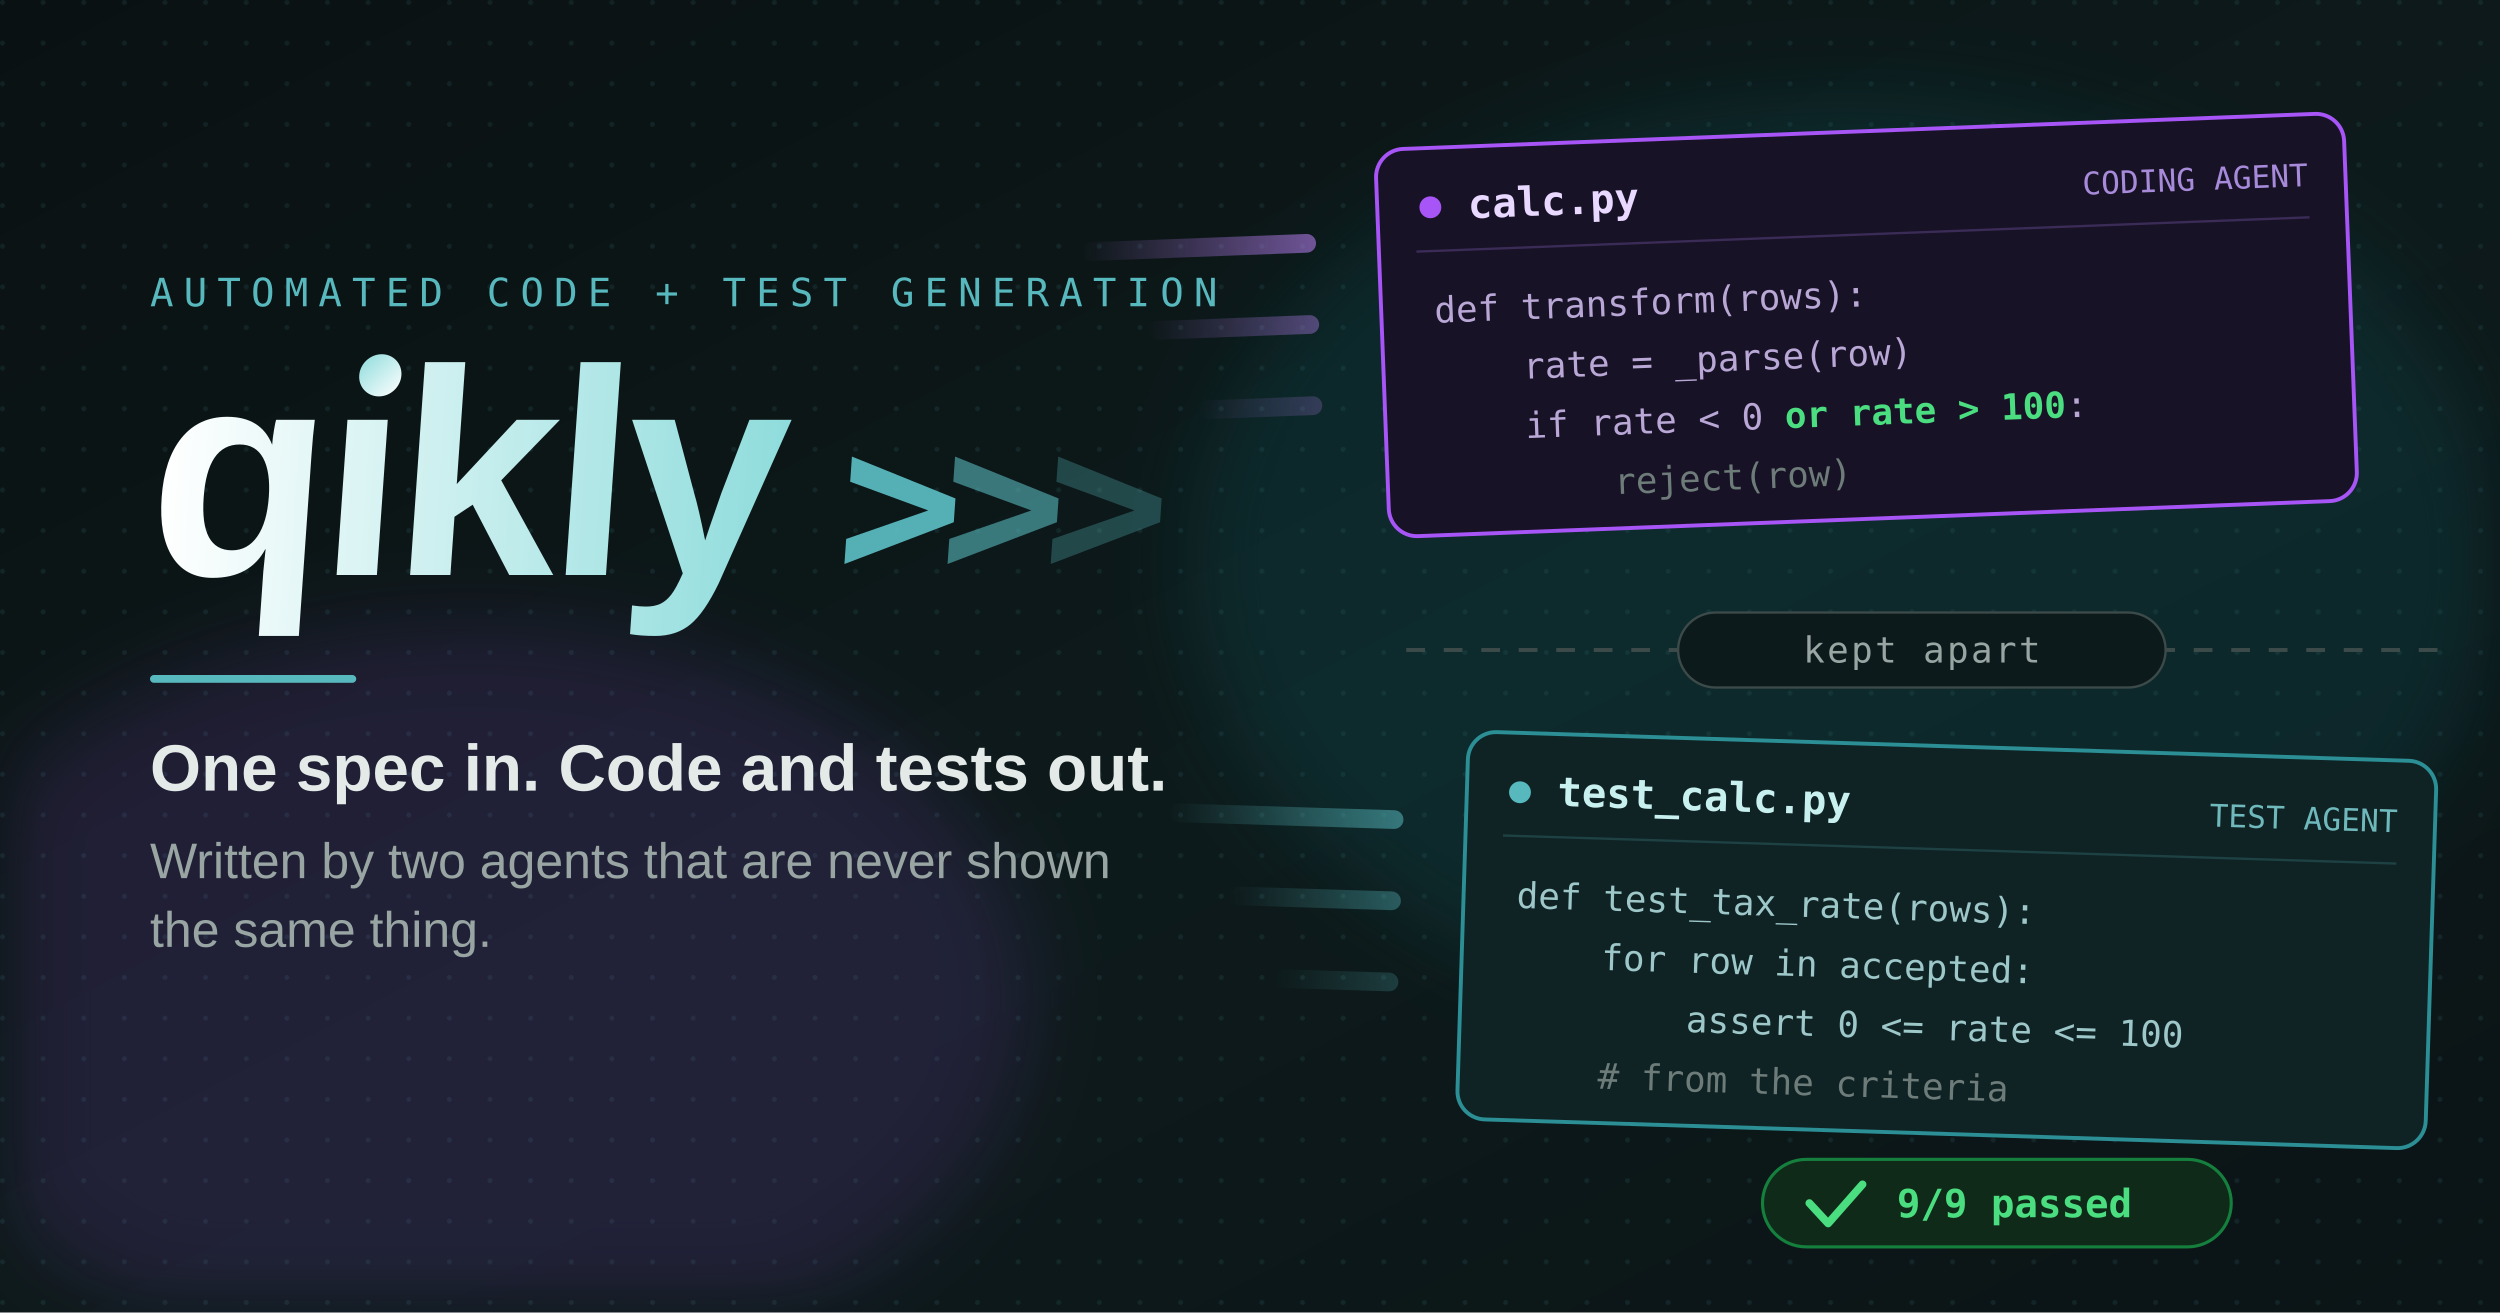
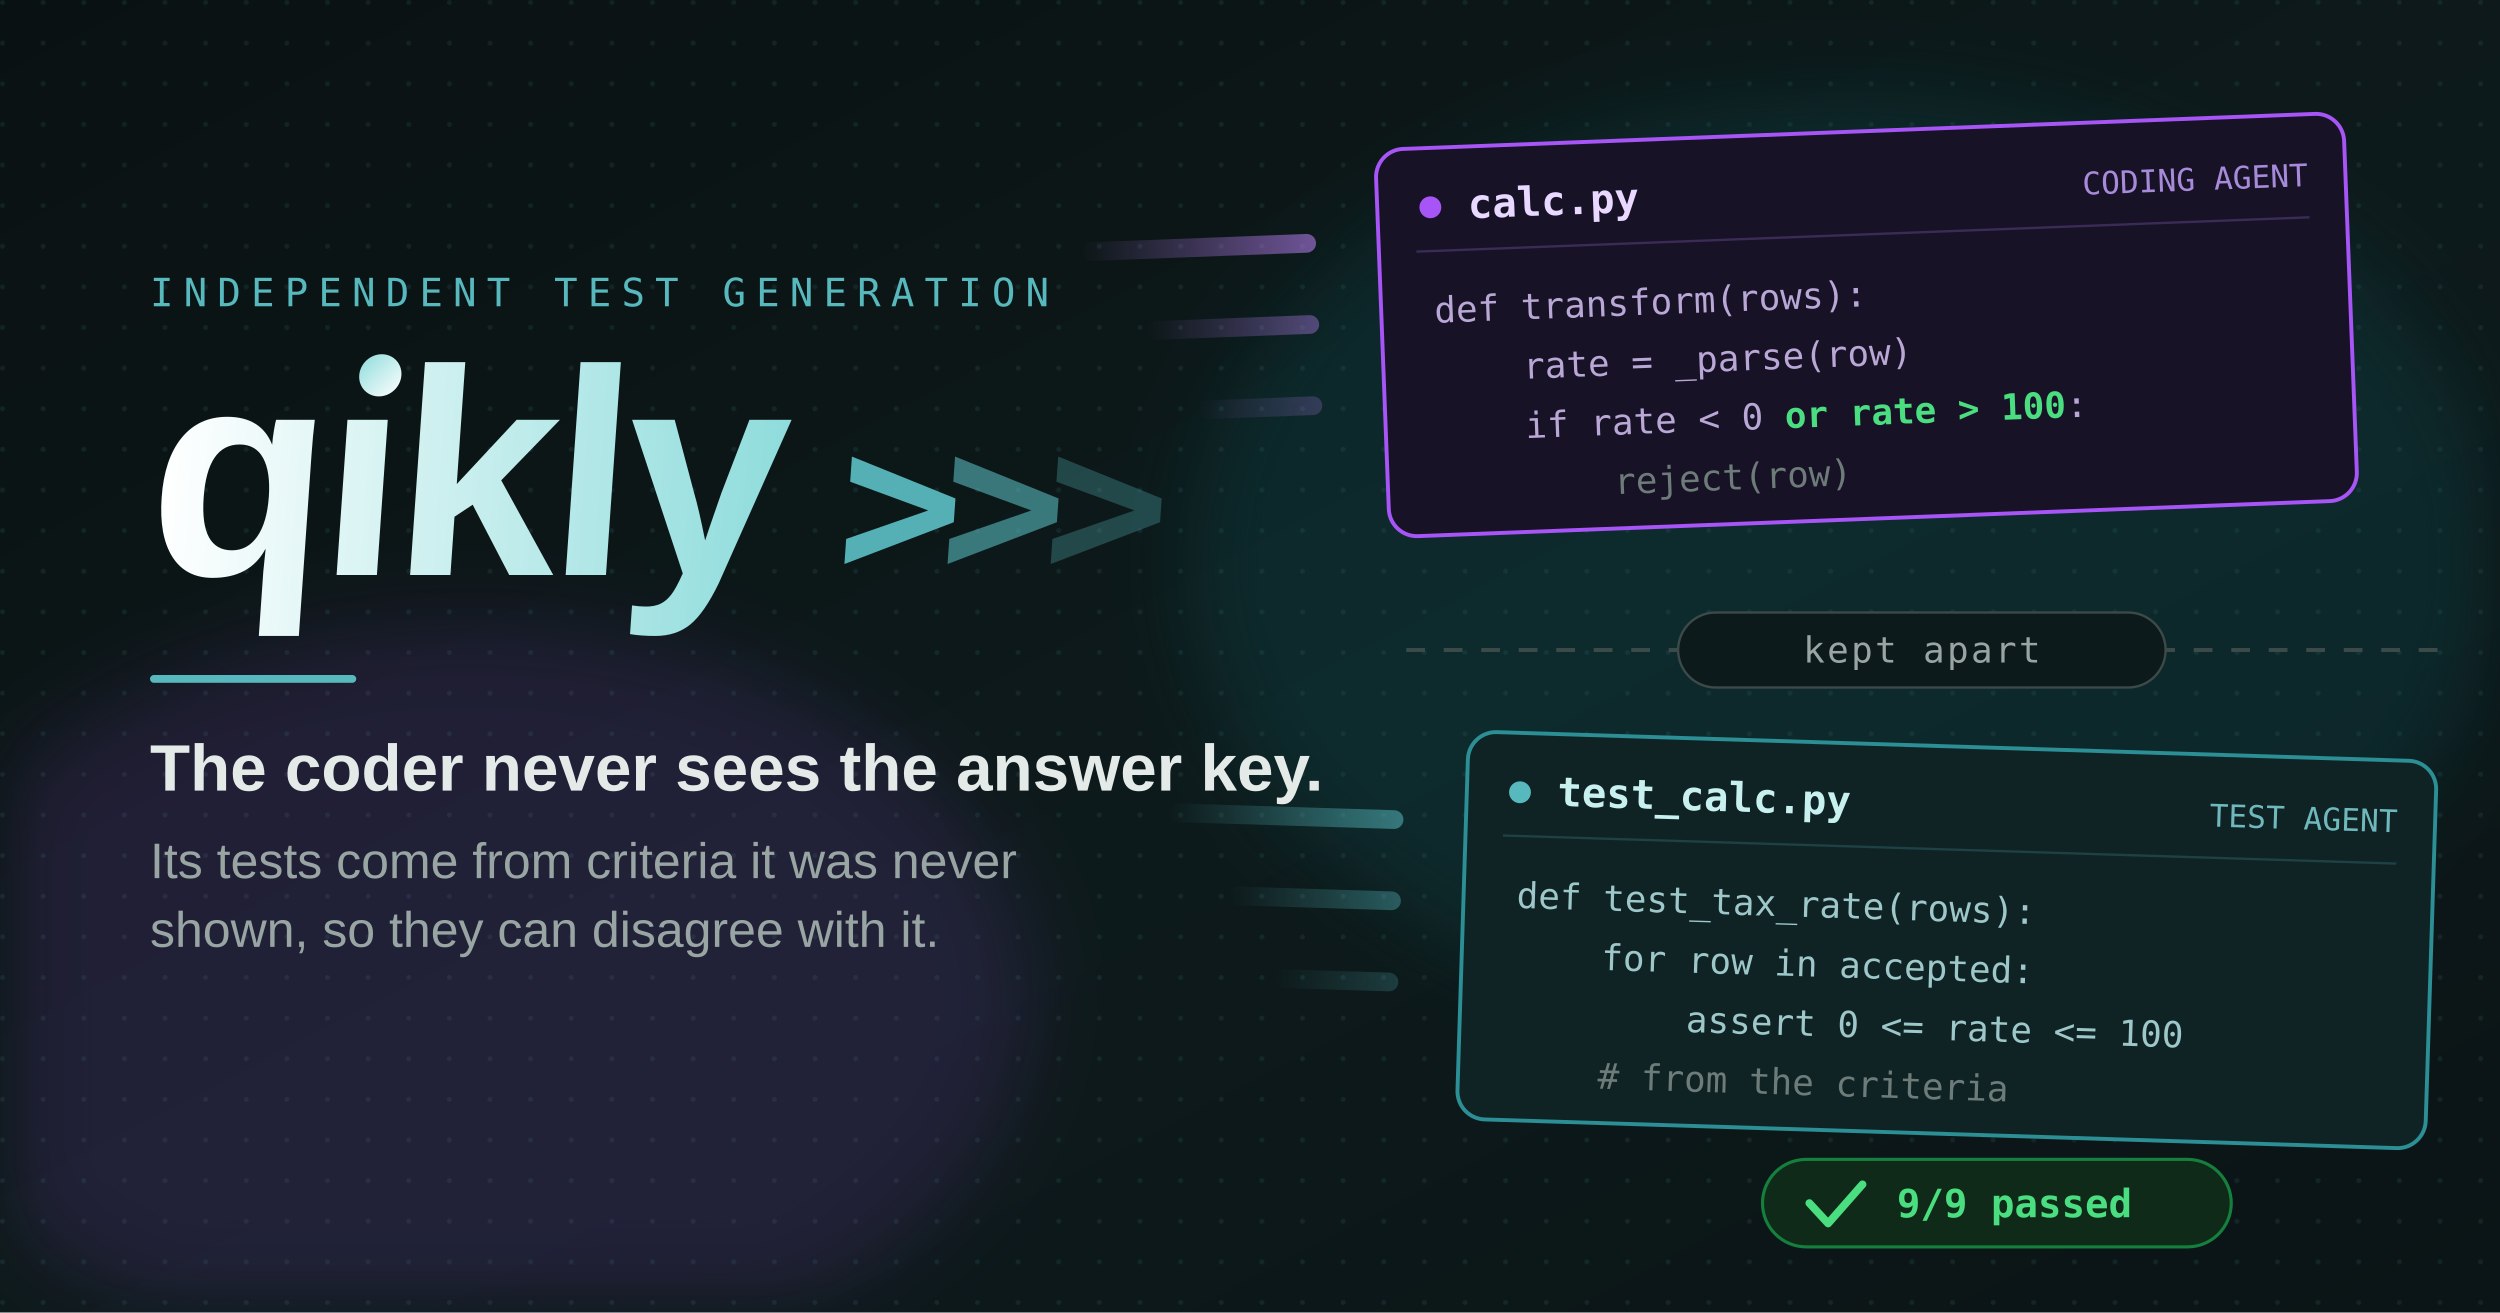
- <svg xmlns="http://www.w3.org/2000/svg" width="1600" height="840" viewBox="0 0 1600 840" role="img" aria-label="Qikly: automated code and test generation, kept apart">
+ <svg xmlns="http://www.w3.org/2000/svg" width="1600" height="840" viewBox="0 0 1600 840" role="img" aria-label="Qikly: the agent that writes the code never sees the criteria its tests come from">
  <defs>
    <linearGradient id="bg" x1="0" y1="0" x2="1" y2="1">
      <stop offset="0" stop-color="#0a1112" />
      <stop offset="0.55" stop-color="#0d1a1b" />
      <stop offset="1" stop-color="#0b1416" />
    </linearGradient>
    <linearGradient id="word" x1="0" y1="0" x2="1" y2="0">
      <stop offset="0" stop-color="#ffffff" />
      <stop offset="1" stop-color="#8fdcdc" />
    </linearGradient>
    <linearGradient id="tittle" x1="0" y1="0" x2="1" y2="1">
      <stop offset="0" stop-color="#8fdcdc" />
      <stop offset="1" stop-color="#ffffff" />
    </linearGradient>
    <linearGradient id="streak" x1="0" y1="0" x2="1" y2="0">
      <stop offset="0" stop-color="#57b8bd" stop-opacity="0" />
      <stop offset="1" stop-color="#57b8bd" stop-opacity="0.85" />
    </linearGradient>
    <linearGradient id="trailP" x1="0" y1="0" x2="1" y2="0">
      <stop offset="0" stop-color="#c084fc" stop-opacity="0" />
      <stop offset="1" stop-color="#c084fc" stop-opacity="0.55" />
    </linearGradient>
    <linearGradient id="trailT" x1="0" y1="0" x2="1" y2="0">
      <stop offset="0" stop-color="#57b8bd" stop-opacity="0" />
      <stop offset="1" stop-color="#57b8bd" stop-opacity="0.55" />
    </linearGradient>
    <pattern id="dots" width="26" height="26" patternUnits="userSpaceOnUse">
      <circle cx="1.6" cy="1.6" r="1.6" fill="#57b8bd" opacity="0.10" />
    </pattern>
    <filter id="soft" x="-40%" y="-40%" width="180%" height="180%">
      <feGaussianBlur stdDeviation="26" />
    </filter>
  </defs>
  <rect width="1600" height="840" fill="url(#bg)" />
  <rect width="1600" height="840" fill="url(#dots)" />
  <ellipse cx="1180" cy="360" rx="420" ry="300" fill="#0e6a70" opacity="0.20" filter="url(#soft)" />
  <ellipse cx="300" cy="640" rx="360" ry="240" fill="#a855f7" opacity="0.13" filter="url(#soft)" />
-   <text x="96" y="196" font-family="Consolas, 'DejaVu Sans Mono', monospace" font-size="25" letter-spacing="6.5" fill="#57b8bd">AUTOMATED CODE + TEST GENERATION</text>
+   <text x="96" y="196" font-family="Consolas, 'DejaVu Sans Mono', monospace" font-size="25" letter-spacing="6.5" fill="#57b8bd">INDEPENDENT TEST GENERATION</text>
  <g transform="skewX(-4)">
    <text x="118" y="368" font-family="'Segoe UI', Arial, Helvetica, sans-serif" font-size="188" font-weight="800" letter-spacing="-5" fill="url(#word)">qıkly</text>
    <circle cx="260.2" cy="240.2" r="13.5" fill="url(#tittle)" />
    <text x="560" y="368" font-family="Consolas, 'DejaVu Sans Mono', monospace" font-size="132" font-weight="700" fill="#57b8bd" opacity="0.95">&gt;</text>
    <text x="626" y="368" font-family="Consolas, 'DejaVu Sans Mono', monospace" font-size="132" font-weight="700" fill="#57b8bd" opacity="0.6">&gt;</text>
    <text x="692" y="368" font-family="Consolas, 'DejaVu Sans Mono', monospace" font-size="132" font-weight="700" fill="#57b8bd" opacity="0.3">&gt;</text>
  </g>
  <rect x="96" y="432" width="132" height="5" rx="2.5" fill="#57b8bd" />
-   <text x="96" y="506" font-family="'Segoe UI', Arial, Helvetica, sans-serif" font-size="42" font-weight="700" fill="#e3eae8">One spec in. Code and tests out.</text>
-   <text x="96" y="562" font-family="'Segoe UI', Arial, Helvetica, sans-serif" font-size="32" fill="#98a5a3">Written by two agents that are never shown</text>
-   <text x="96" y="606" font-family="'Segoe UI', Arial, Helvetica, sans-serif" font-size="32" fill="#98a5a3">the same thing.</text>
+   <text x="96" y="506" font-family="'Segoe UI', Arial, Helvetica, sans-serif" font-size="42" font-weight="700" fill="#e3eae8">The coder never sees the answer key.</text>
+   <text x="96" y="562" font-family="'Segoe UI', Arial, Helvetica, sans-serif" font-size="32" fill="#98a5a3">Its tests come from criteria it was never</text>
+   <text x="96" y="606" font-family="'Segoe UI', Arial, Helvetica, sans-serif" font-size="32" fill="#98a5a3">shown, so they can disagree with it.</text>
  <g transform="translate(880, 96) rotate(-2.2)">
    <rect x="-190" y="52" width="150" height="12" rx="6" fill="url(#trailP)" />
    <rect x="-150" y="104" width="110" height="12" rx="6" fill="url(#trailP)" opacity="0.7" />
    <rect x="-120" y="156" width="80" height="12" rx="6" fill="url(#trailP)" opacity="0.4" />
    <rect x="0" y="0" width="620" height="248" rx="18" fill="#171226" stroke="#a855f7" stroke-width="2.5" />
    <circle cx="34" cy="38" r="7" fill="#a855f7" />
    <text x="58" y="46" font-family="Consolas, 'DejaVu Sans Mono', monospace" font-size="26" font-weight="700" fill="#e9d8ff">calc.py</text>
    <text x="596" y="46" text-anchor="end" font-family="Consolas, 'DejaVu Sans Mono', monospace" font-size="20" fill="#a78bda">CODING AGENT</text>
    <line x1="24" y1="66" x2="596" y2="66" stroke="#3b2b57" stroke-width="1.5" />
    <text x="34" y="112" xml:space="preserve" font-family="Consolas, 'DejaVu Sans Mono', monospace" font-size="23" fill="#b9a7d6">def transform(rows):</text>
    <text x="34" y="150" xml:space="preserve" font-family="Consolas, 'DejaVu Sans Mono', monospace" font-size="23" fill="#b9a7d6">    rate = _parse(row)</text>
    <text x="34" y="188" xml:space="preserve" font-family="Consolas, 'DejaVu Sans Mono', monospace" font-size="23" fill="#b9a7d6">    if rate &lt; 0 <tspan fill="#4ade80" font-weight="700">or rate &gt; 100</tspan>:</text>
    <text x="34" y="226" xml:space="preserve" font-family="Consolas, 'DejaVu Sans Mono', monospace" font-size="23" fill="#6d7b79">        reject(row)</text>
  </g>
  <g>
    <line x1="900" y1="416" x2="1560" y2="416" stroke="#3d4a4a" stroke-width="2.5" stroke-dasharray="12 12" />
    <rect x="1074" y="392" width="312" height="48" rx="24" fill="#0d1a1b" stroke="#3d4a4a" stroke-width="1.5" />
    <text x="1230" y="424" text-anchor="middle" font-family="Consolas, 'DejaVu Sans Mono', monospace" font-size="23" letter-spacing="1.5" fill="#98a5a3">kept apart</text>
  </g>
  <g transform="translate(940, 468) rotate(1.8)">
    <rect x="-190" y="52" width="150" height="12" rx="6" fill="url(#trailT)" />
    <rect x="-150" y="104" width="110" height="12" rx="6" fill="url(#trailT)" opacity="0.7" />
    <rect x="-120" y="156" width="80" height="12" rx="6" fill="url(#trailT)" opacity="0.4" />
    <rect x="0" y="0" width="620" height="248" rx="18" fill="#0f2224" stroke="#2b8f95" stroke-width="2.5" />
    <circle cx="34" cy="38" r="7" fill="#57b8bd" />
    <text x="58" y="46" font-family="Consolas, 'DejaVu Sans Mono', monospace" font-size="26" font-weight="700" fill="#c7f0ef">test_calc.py</text>
    <text x="596" y="46" text-anchor="end" font-family="Consolas, 'DejaVu Sans Mono', monospace" font-size="20" fill="#6fb9bd">TEST AGENT</text>
    <line x1="24" y1="66" x2="596" y2="66" stroke="#1e4144" stroke-width="1.5" />
    <text x="34" y="112" xml:space="preserve" font-family="Consolas, 'DejaVu Sans Mono', monospace" font-size="23" fill="#9dc7c8">def test_tax_rate(rows):</text>
    <text x="34" y="150" xml:space="preserve" font-family="Consolas, 'DejaVu Sans Mono', monospace" font-size="23" fill="#9dc7c8">    for row in accepted:</text>
    <text x="34" y="188" xml:space="preserve" font-family="Consolas, 'DejaVu Sans Mono', monospace" font-size="23" fill="#9dc7c8">        assert 0 &lt;= rate &lt;= 100</text>
    <text x="34" y="226" xml:space="preserve" font-family="Consolas, 'DejaVu Sans Mono', monospace" font-size="23" fill="#6d7b79">    # from the criteria</text>
  </g>
  <g transform="translate(1128, 742)">
    <rect x="0" y="0" width="300" height="56" rx="28" fill="#0f2a18" stroke="#15803d" stroke-width="2" />
    <path d="M30 28 l12 13 l22 -25" fill="none" stroke="#4ade80" stroke-width="5" stroke-linecap="round" stroke-linejoin="round" />
    <text x="86" y="37" font-family="Consolas, 'DejaVu Sans Mono', monospace" font-size="25" font-weight="700" fill="#4ade80">9/9 passed</text>
  </g>
</svg>
